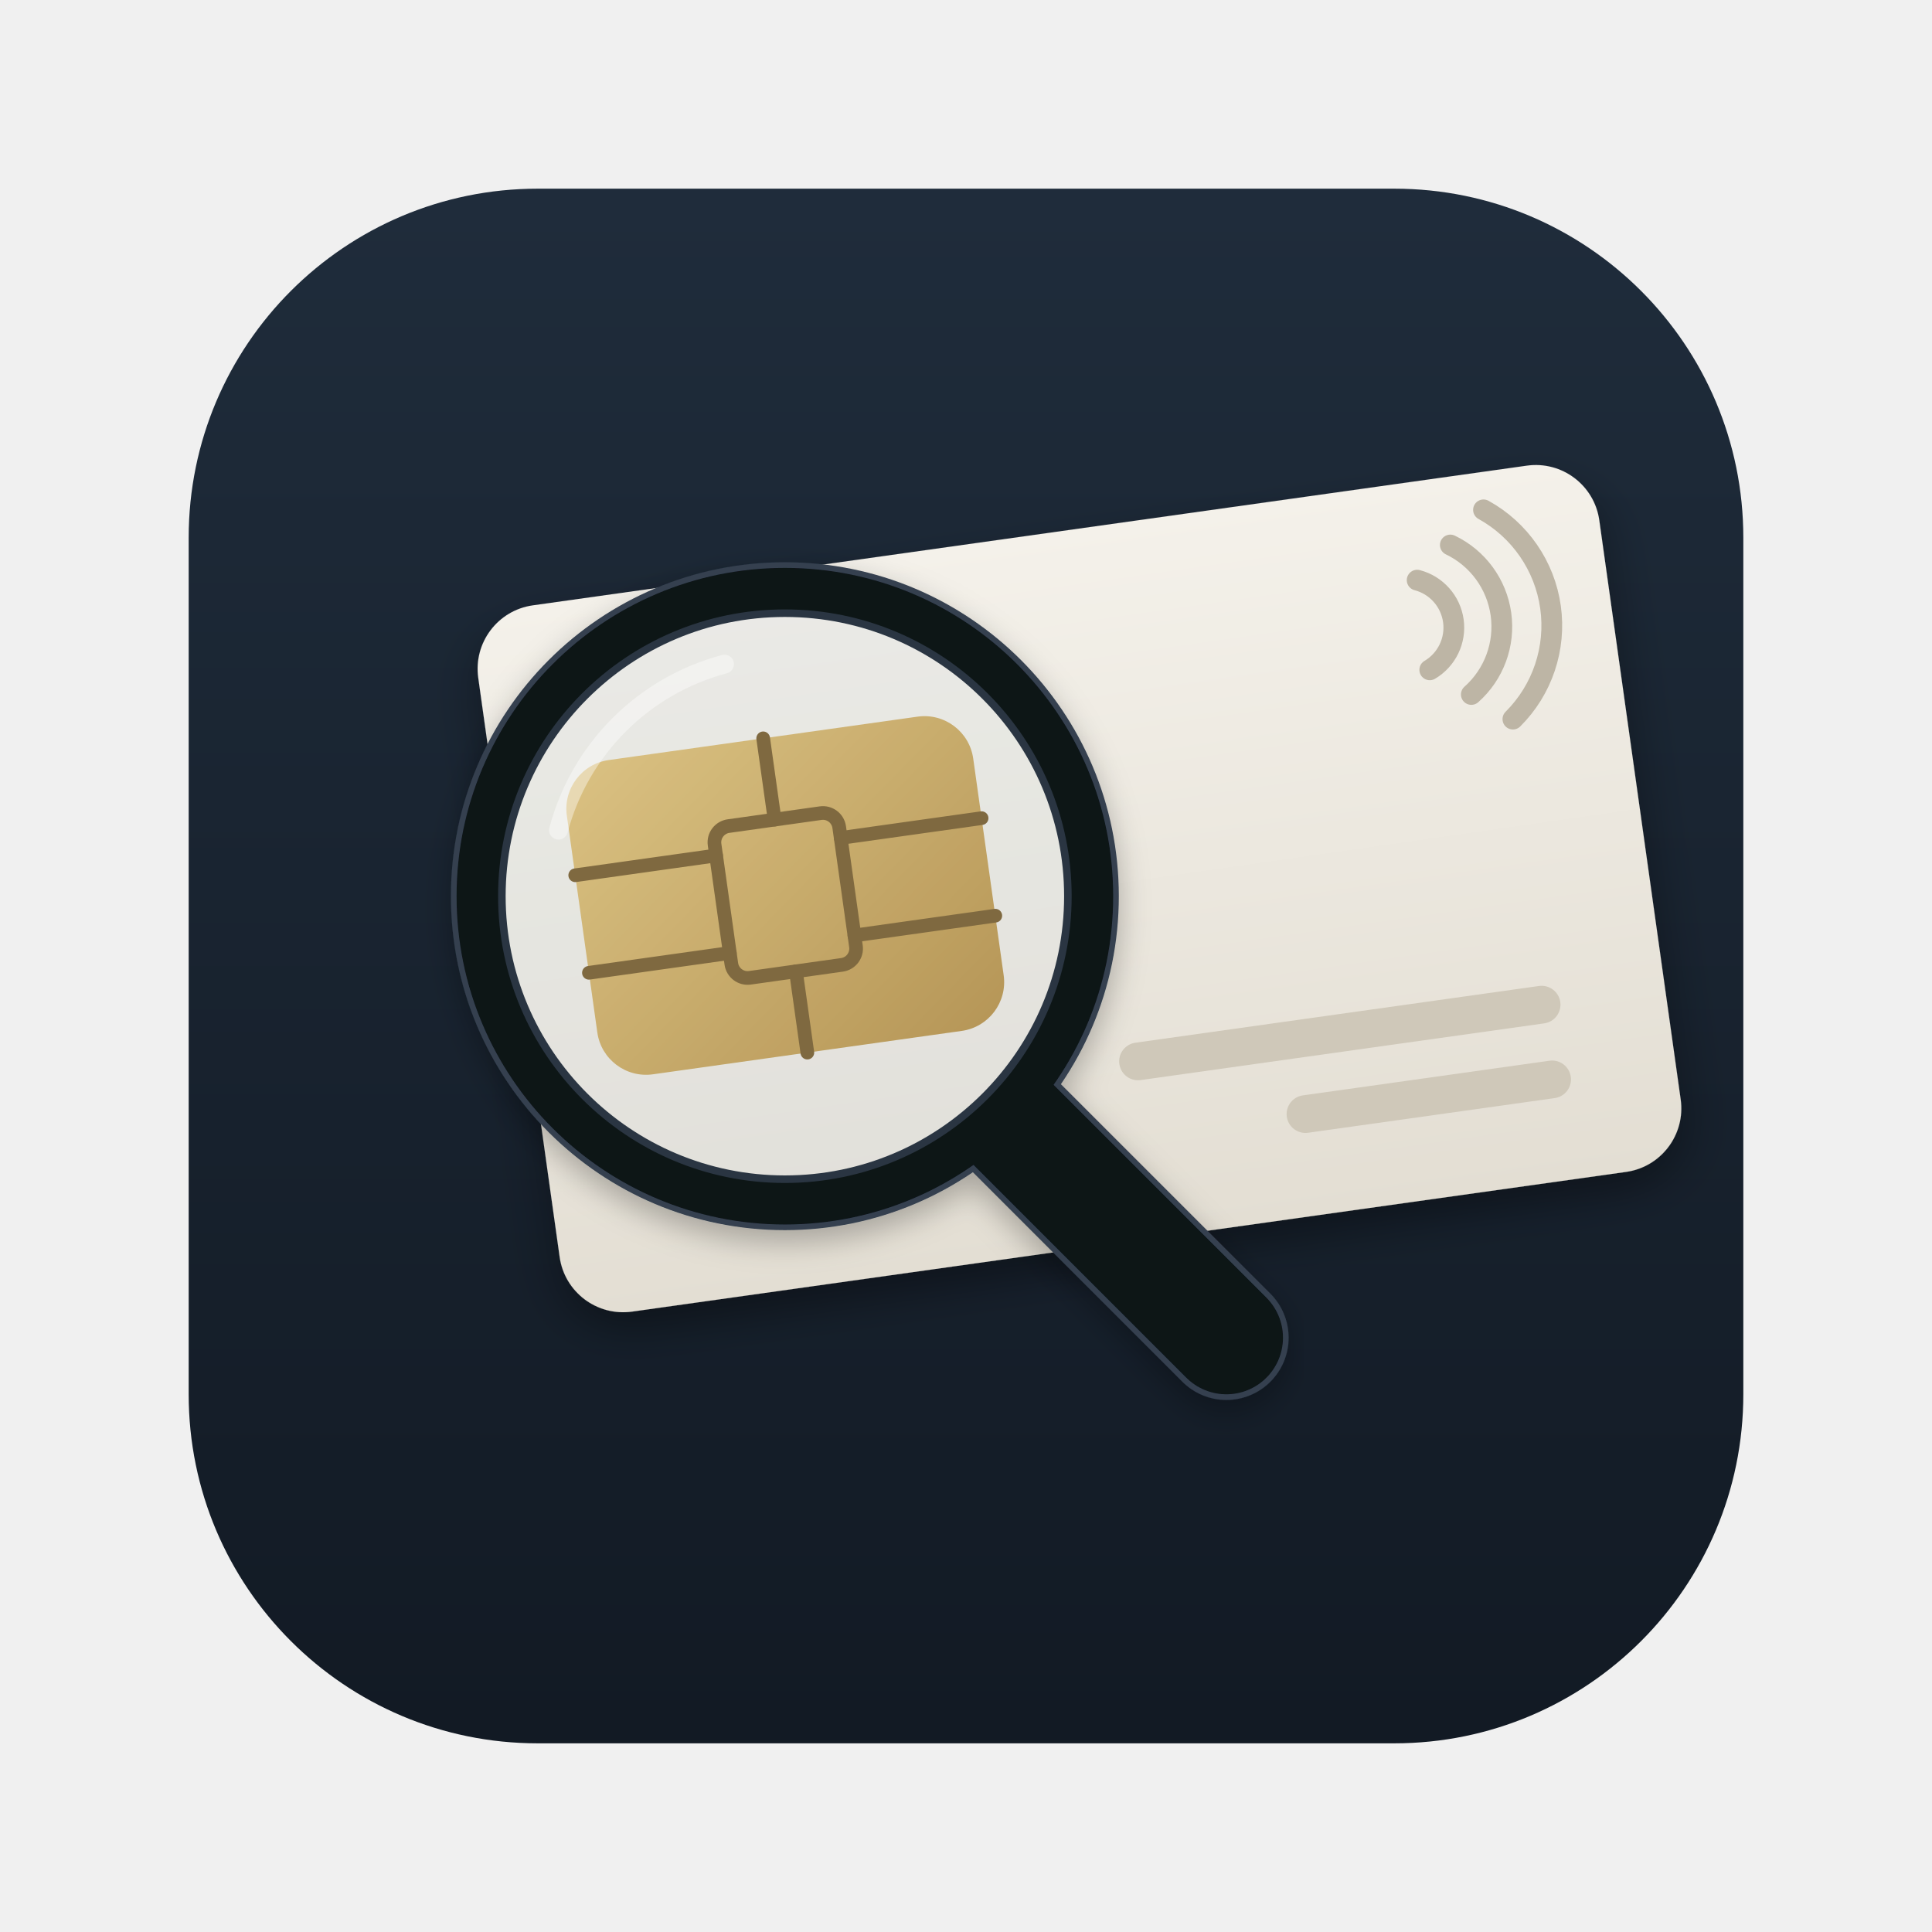
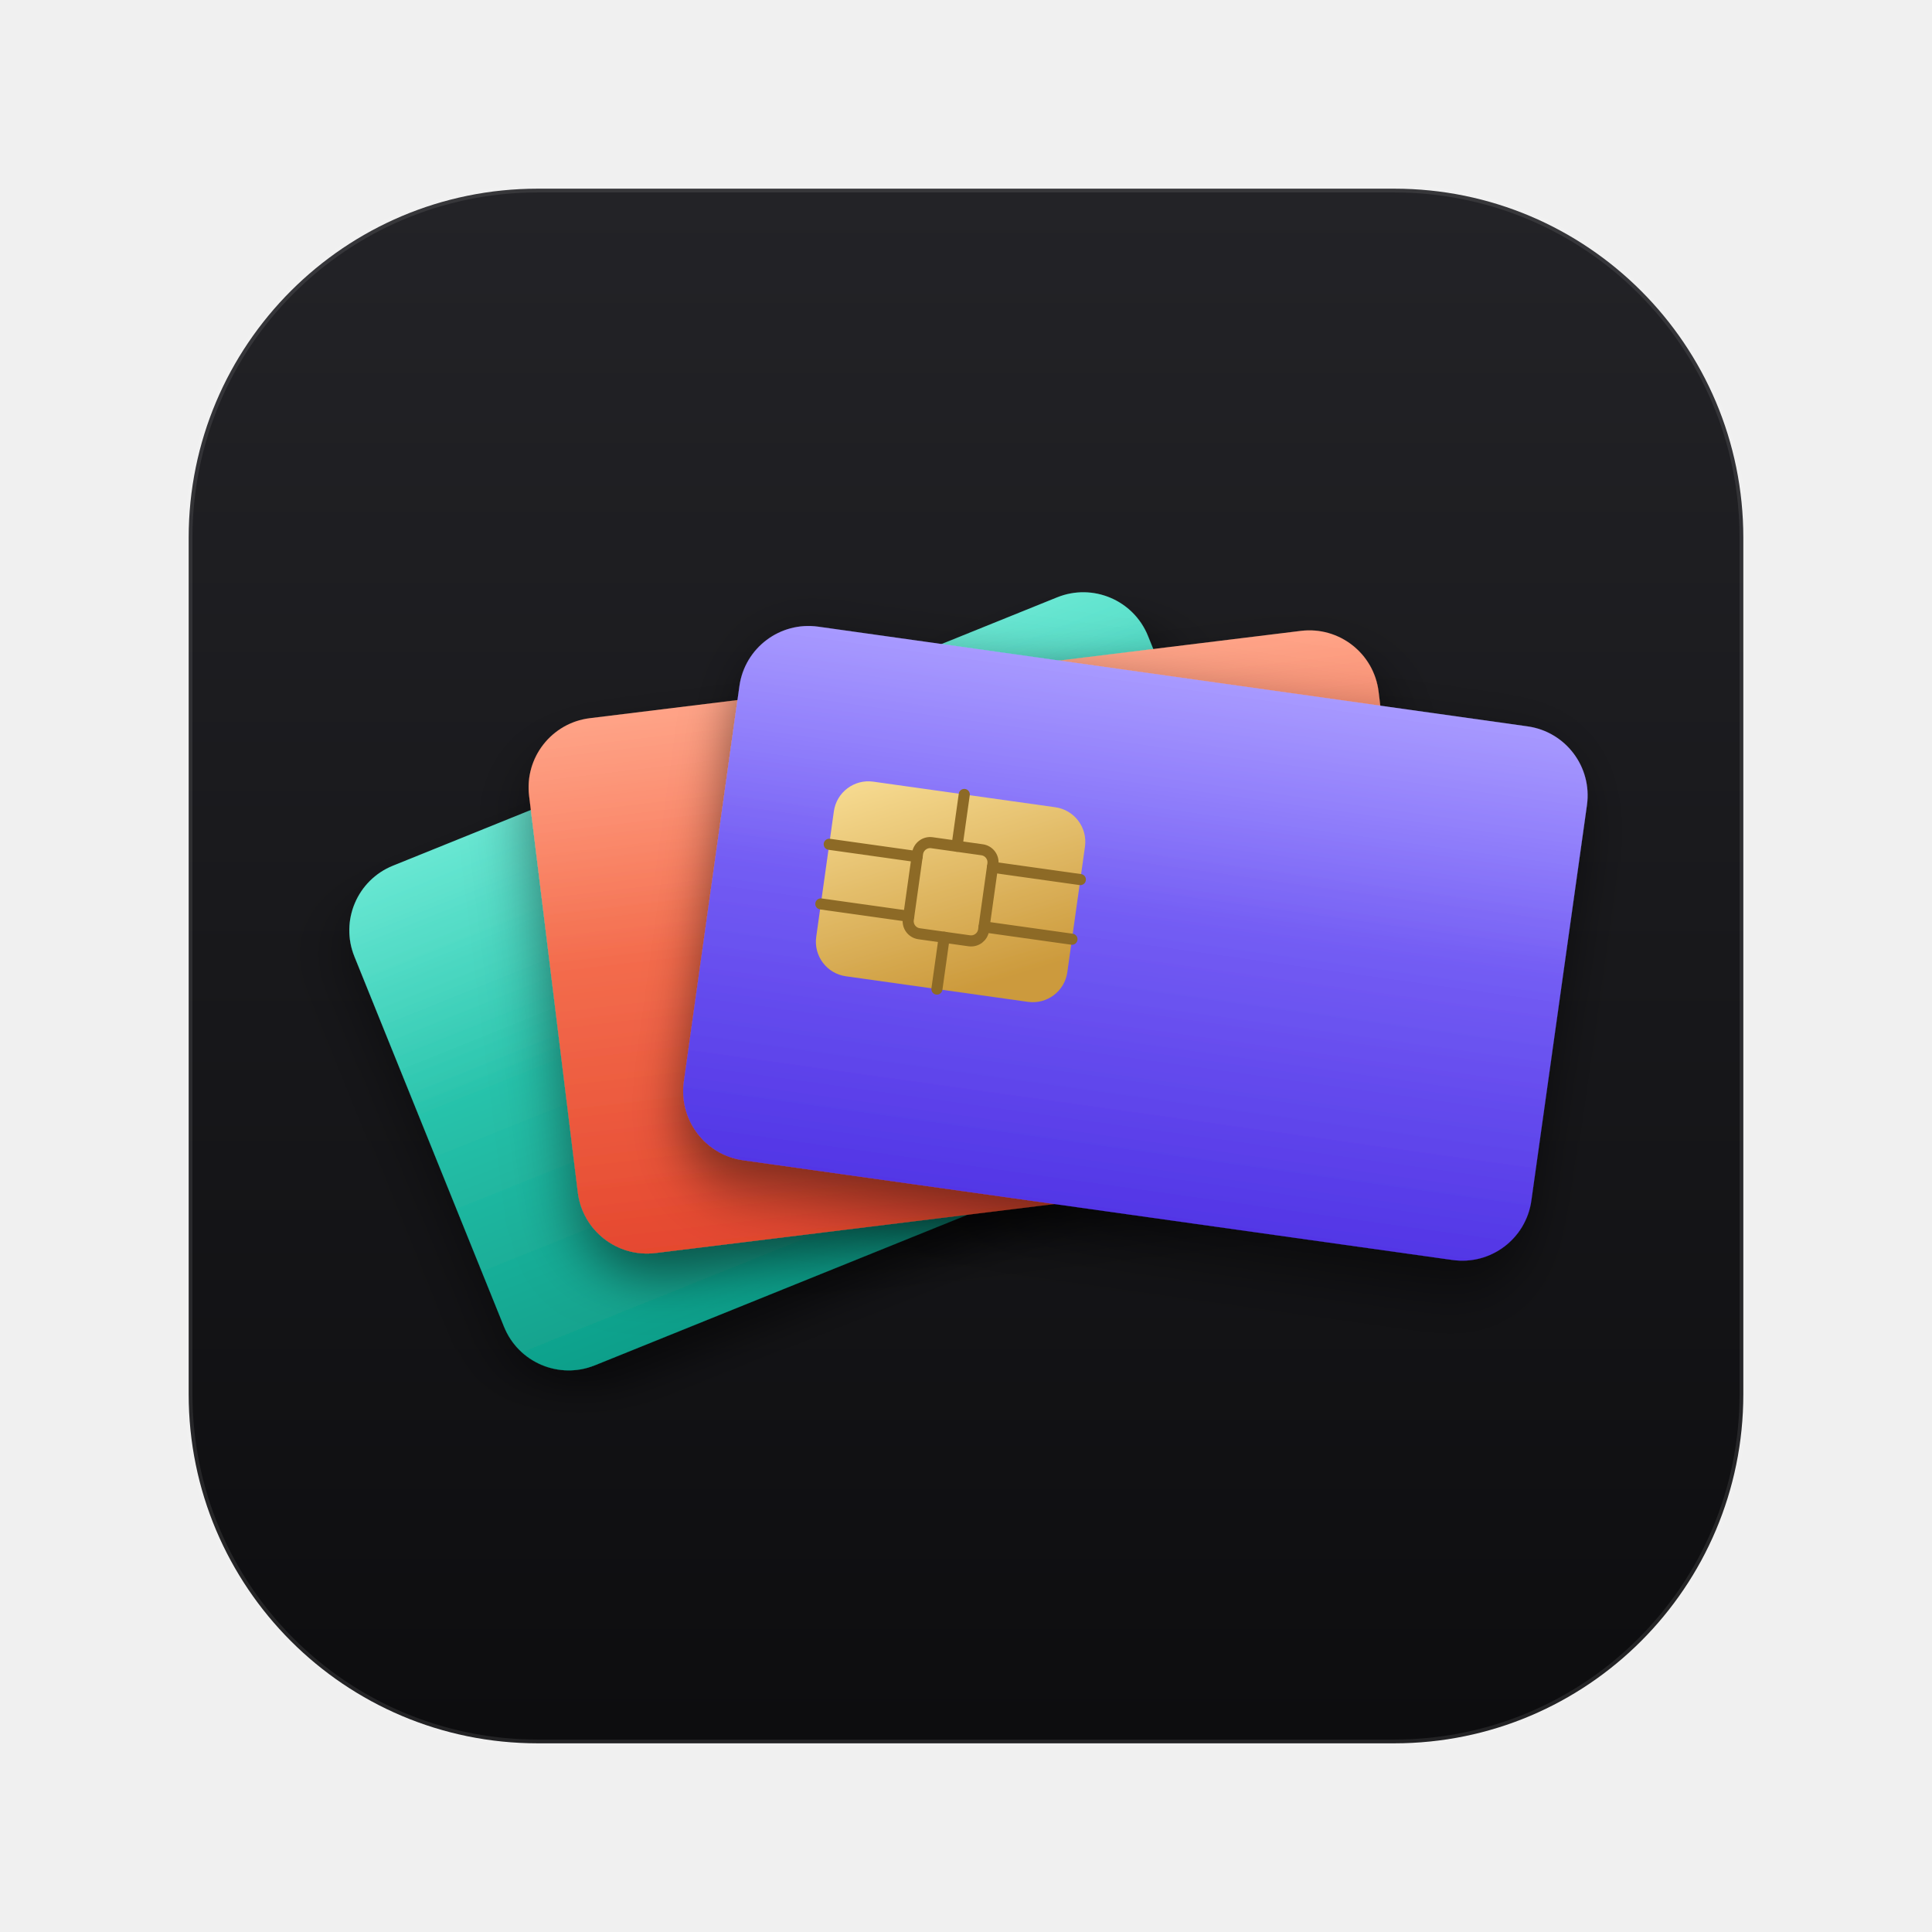
<svg xmlns="http://www.w3.org/2000/svg" width="1024" height="1024" viewBox="0 0 1024 1024">
  <defs>
    <linearGradient id="ground" x1="0" y1="0" x2="0" y2="1">
-       <stop offset="0" stop-color="#1f2c3b" />
-       <stop offset="1" stop-color="#121a24" />
+       <stop offset="0" stop-color="#232327" />
+       <stop offset="1" stop-color="#0d0d0f" />
    </linearGradient>
-     <linearGradient id="card" x1="0" y1="0" x2="0" y2="1">
-       <stop offset="0" stop-color="#f4f1ea" />
-       <stop offset="1" stop-color="#e3ded3" />
+     <linearGradient id="teal" x1="0" y1="0" x2="0" y2="1">
+       <stop offset="0" stop-color="#3ee0c6" />
+       <stop offset="1" stop-color="#0e9f8a" />
    </linearGradient>
-     <linearGradient id="gold" x1="0" y1="0" x2="1" y2="1">
-       <stop offset="0" stop-color="#e0c27a" />
-       <stop offset="1" stop-color="#b8924a" />
+     <linearGradient id="coral" x1="0" y1="0" x2="0" y2="1">
+       <stop offset="0" stop-color="#ff8a66" />
+       <stop offset="1" stop-color="#e5482f" />
    </linearGradient>
-     <filter id="shadow" x="-10%" y="-10%" width="120%" height="130%">
-       <feDropShadow dx="0" dy="10" stdDeviation="12" flood-color="#000" flood-opacity="0.35" />
+     <linearGradient id="violet" x1="0" y1="0" x2="0" y2="1">
+       <stop offset="0" stop-color="#8f7dff" />
+       <stop offset="1" stop-color="#5236e6" />
+     </linearGradient>
+     <linearGradient id="gold" x1="0" y1="0" x2="0.6" y2="1">
+       <stop offset="0" stop-color="#f8dd94" />
+       <stop offset="1" stop-color="#cc9a3c" />
+     </linearGradient>
+     <linearGradient id="sheen" x1="0" y1="0" x2="0" y2="1">
+       <stop offset="0" stop-color="#fff" stop-opacity="0.22" />
+       <stop offset="0.45" stop-color="#fff" stop-opacity="0" />
+     </linearGradient>
+     <filter id="drop" x="-20%" y="-20%" width="140%" height="150%">
+       <feDropShadow dx="0" dy="16" stdDeviation="18" flood-color="#000" flood-opacity="0.5" />
    </filter>
-     <filter id="lift" x="-10%" y="-10%" width="120%" height="130%">
-       <feDropShadow dx="0" dy="6" stdDeviation="8" flood-color="#000" flood-opacity="0.28" />
-     </filter>
-     <g id="face">
-       <rect x="212" y="282" width="600" height="378" rx="34" fill="url(#card)" />
-       <g transform="translate(282 395)">
-         <rect width="150" height="116" rx="18" fill="url(#gold)" />
-         <g fill="none" stroke="#7d6232" stroke-width="5" stroke-linecap="round">
-           <rect x="52" y="30" width="46" height="56" rx="6" />
-           <path d="M0 40 H52 M0 76 H52 M98 40 H150 M98 76 H150 M75 0 V30 M75 86 V116" />
+     <g id="card-shape">
+       <rect x="-270" y="-170" width="540" height="340" rx="44" />
+     </g>
+   </defs>
+   <rect x="100" y="100" width="824" height="824" rx="185" fill="url(#ground)" stroke="#ffffff" stroke-opacity="0.09" stroke-width="4" />
+   <g transform="translate(512 512) scale(0.84) translate(-512 -512) translate(566 -26)">
+     <g transform="rotate(-22 0 900) translate(0 520)" filter="url(#drop)">
+       <use href="#card-shape" fill="url(#teal)" />
+       <use href="#card-shape" fill="url(#sheen)" />
+     </g>
+     <g transform="rotate(-7 0 900) translate(0 520)" filter="url(#drop)">
+       <use href="#card-shape" fill="url(#coral)" />
+       <use href="#card-shape" fill="url(#sheen)" />
+     </g>
+     <g transform="rotate(8 0 900) translate(0 520)" filter="url(#drop)">
+       <use href="#card-shape" fill="url(#violet)" />
+       <use href="#card-shape" fill="url(#sheen)" />
+       <g transform="translate(-200 -78)">
+         <rect width="160" height="124" rx="22" fill="url(#gold)" />
+         <g fill="none" stroke="#8d6a26" stroke-width="7" stroke-linecap="round">
+           <rect x="56" y="33" width="48" height="58" rx="8" />
+           <path d="M0 43 H56 M0 81 H56 M104 43 H160 M104 81 H160 M80 0 V33 M80 91 V124" />
        </g>
      </g>
-       <g fill="none" stroke="#bdb5a5" stroke-width="11" stroke-linecap="round">
-         <path d="M712 334 A26 26 0 0 1 712 382" />
-         <path d="M732 318 A48 48 0 0 1 732 398" />
-         <path d="M752 302 A70 70 0 0 1 752 414" />
-       </g>
-       <g fill="#cfc8b9">
-         <rect x="520" y="556" width="236" height="20" rx="10" />
-         <rect x="604" y="596" width="152" height="20" rx="10" />
-       </g>
    </g>
-     <clipPath id="lens">
-       <circle cx="416" cy="475" r="150" />
-     </clipPath>
-   </defs>
-   <rect x="100" y="100" width="824" height="824" rx="185" fill="url(#ground)" />
-   <g transform="translate(60 0) rotate(-8 512 470)" filter="url(#shadow)">
-     <use href="#face" />
  </g>
-   <g filter="url(#lift)">
-     <path d="M530 589 L650 709" stroke="#34414f" stroke-width="66" stroke-linecap="round" />
-     <circle cx="416" cy="475" r="177" fill="#34414f" />
-     <path d="M530 589 L650 709" stroke="#0d1218" stroke-width="60" stroke-linecap="round" />
-     <circle cx="416" cy="475" r="174" fill="#0d1218" />
-   </g>
-   <g clip-path="url(#lens)">
-     <rect x="250" y="310" width="340" height="340" fill="#e9e5dc" />
-     <g transform="translate(416 475) scale(1.45) translate(-416 -475) translate(60 0) rotate(-8 512 470)">
-       <use href="#face" />
-     </g>
-     <circle cx="416" cy="475" r="150" fill="#9fc3e6" opacity="0.08" />
-     <path d="M296 440 A124 124 0 0 1 384 352" fill="none" stroke="#ffffff" stroke-width="10" stroke-linecap="round" opacity="0.4" />
-   </g>
-   <circle cx="416" cy="475" r="150" fill="none" stroke="#2a3542" stroke-width="4" />
</svg>
